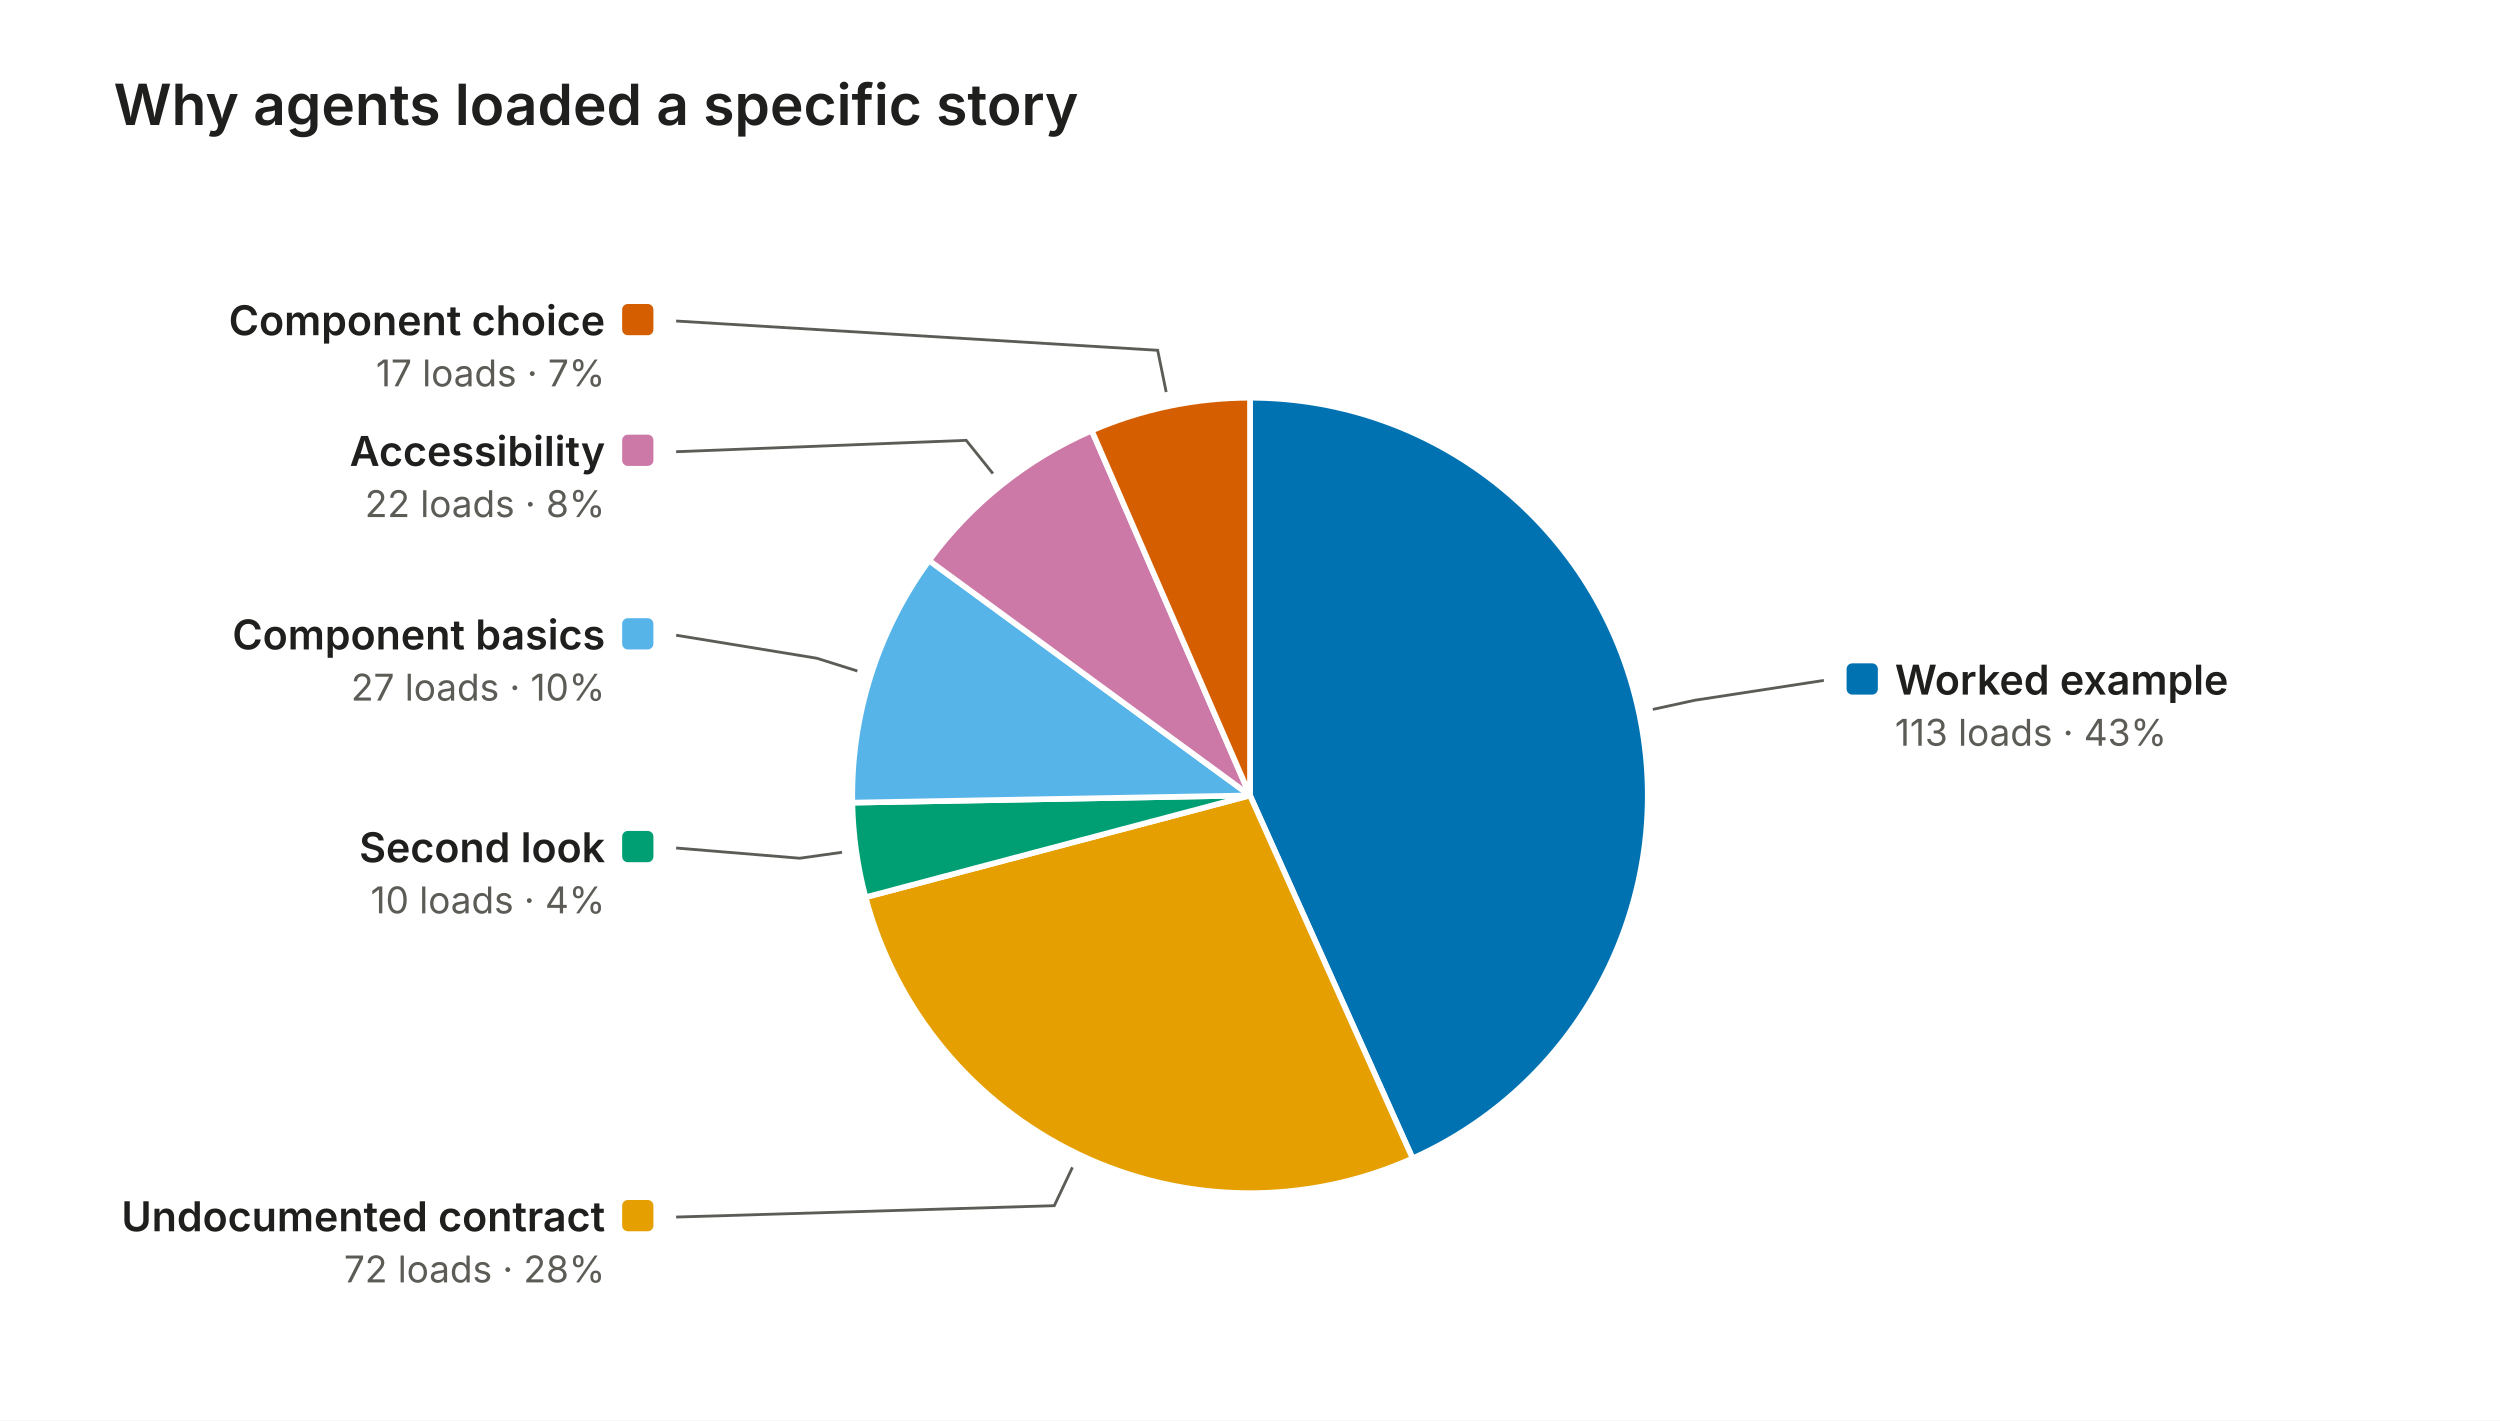
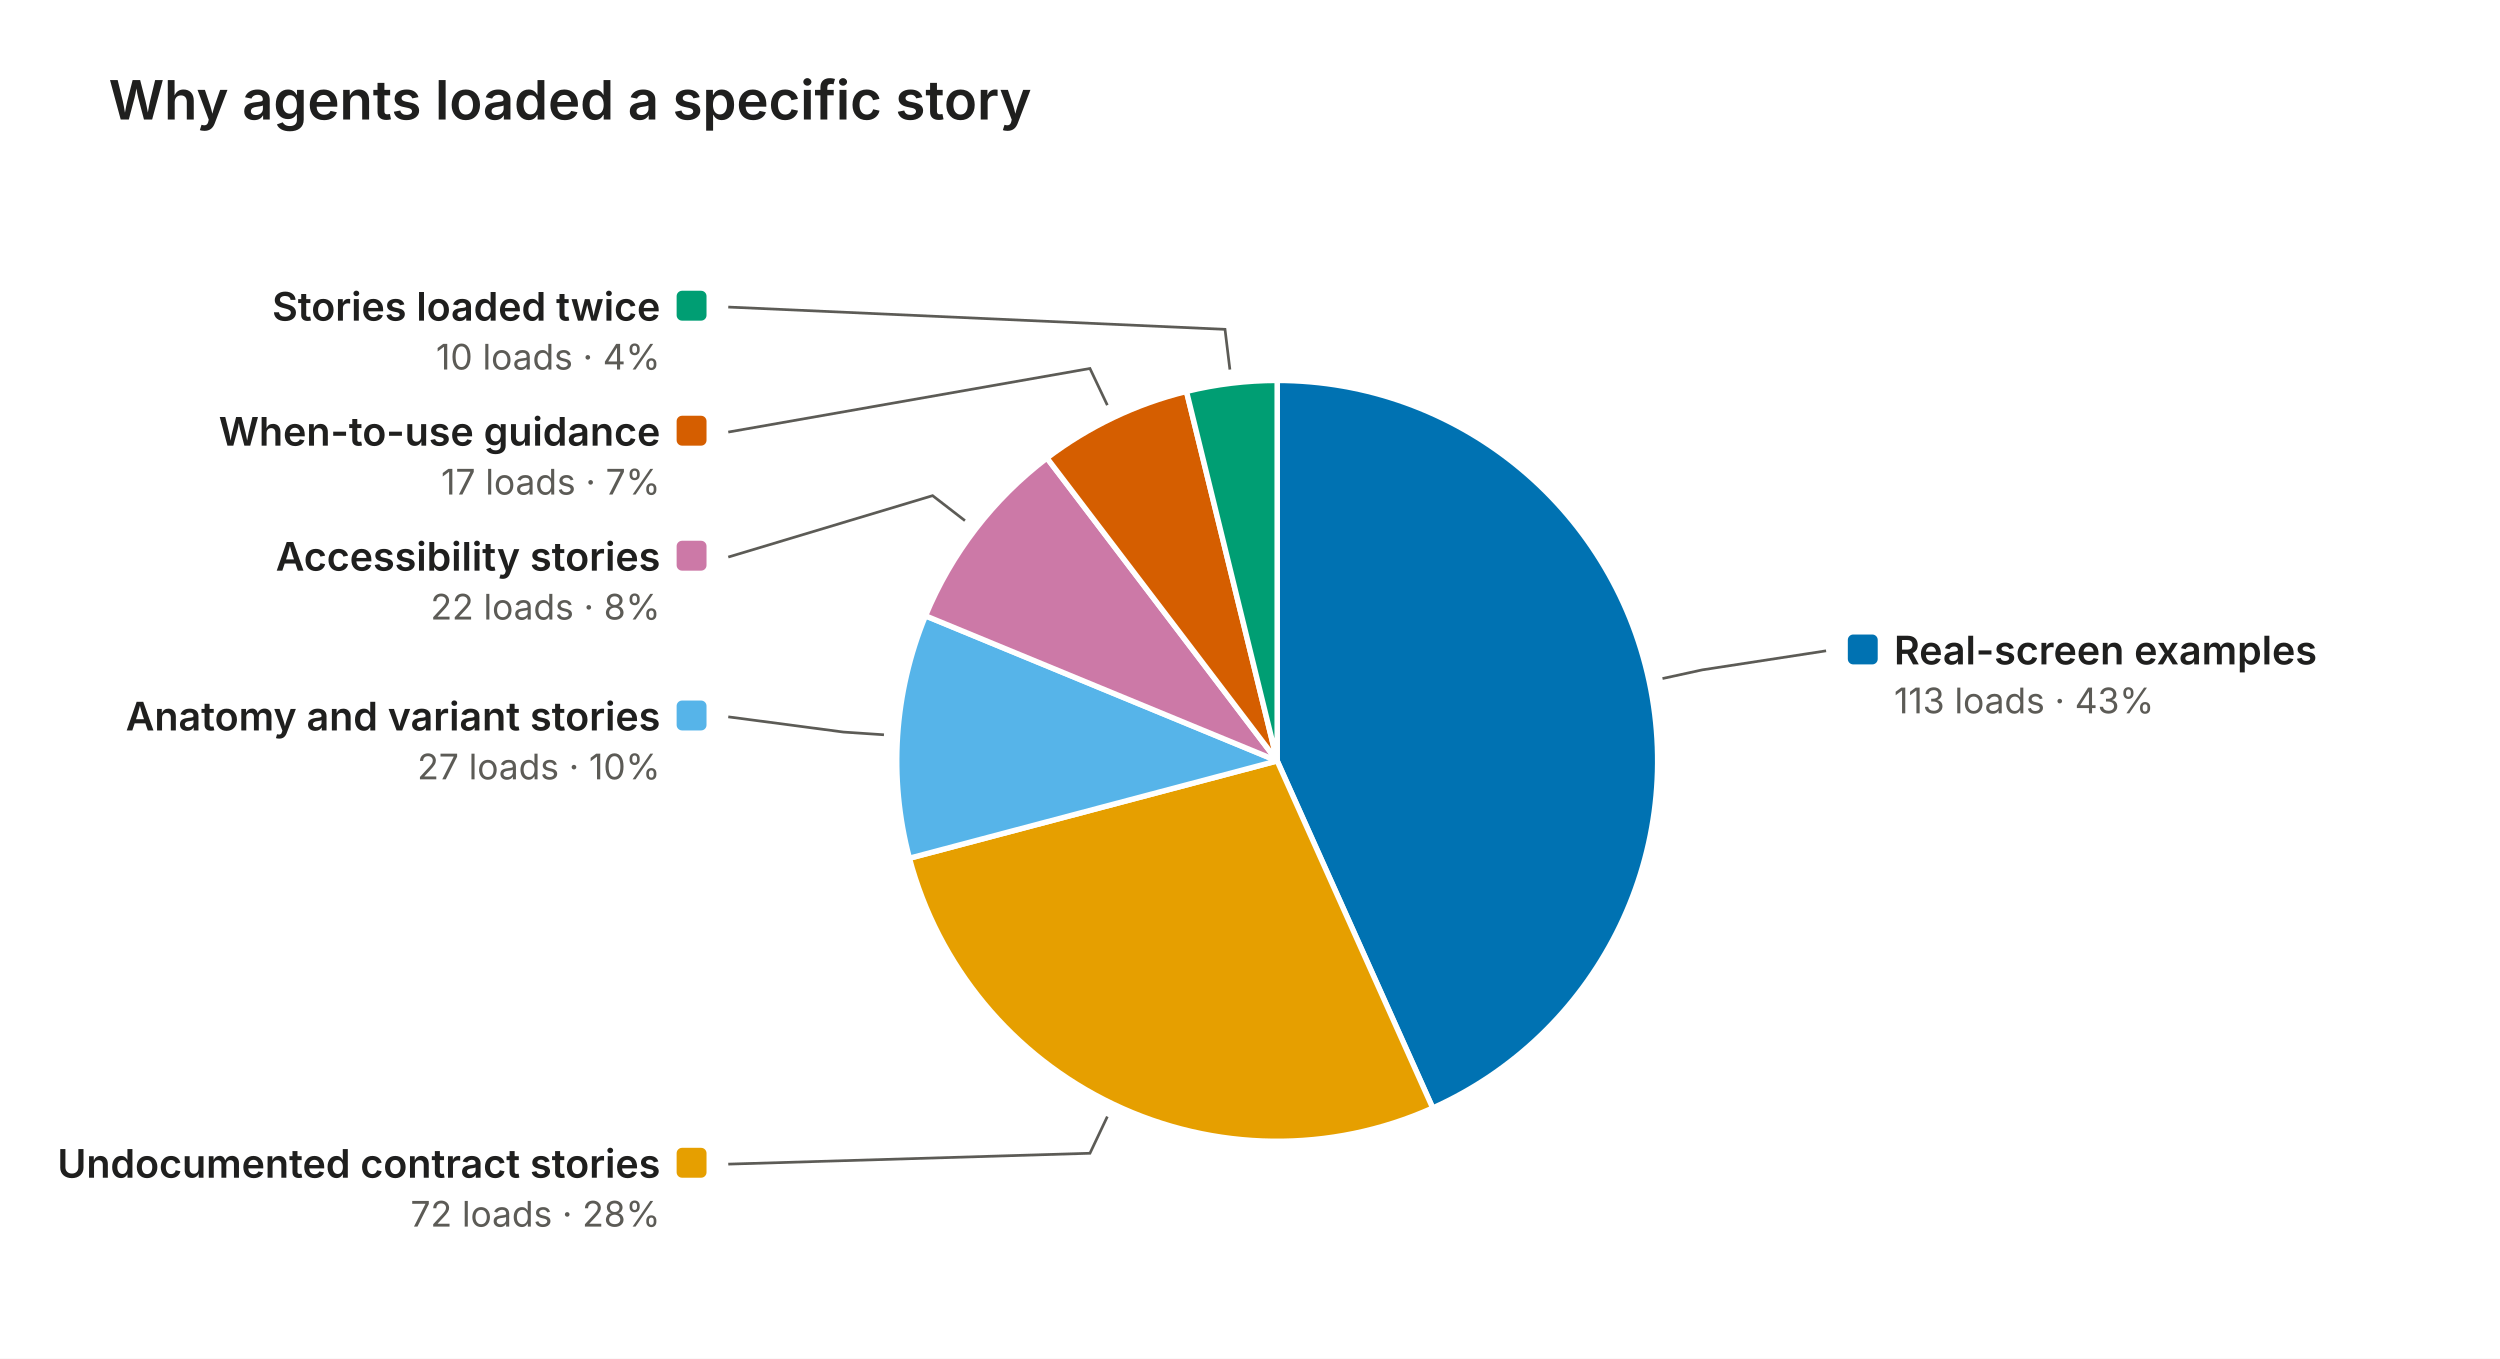
- <svg xmlns="http://www.w3.org/2000/svg" viewBox="0 0 880 500" width="880" height="500" font-family="Inter, 'Helvetica Neue', Arial, sans-serif" role="img">
-   <rect id="background" width="880" height="500" fill="#ffffff" />
+ <svg xmlns="http://www.w3.org/2000/svg" viewBox="0 0 920 500" width="920" height="500" font-family="Inter, 'Helvetica Neue', Arial, sans-serif" role="img">
+   <rect id="background" width="920" height="500" fill="#ffffff" />
  <text id="title" x="40" y="44" font-size="20" font-weight="600" fill="#1f1f1e">Why agents loaded a specific story</text>
  <g id="slices" stroke="#ffffff" stroke-width="2" stroke-linejoin="round">
-     <path id="slice-worked-example" d="M440.0,280.0 L440.00,140.00 A140,140 0 0 1 497.25,407.76 Z" fill="#0072B2" />
-     <path id="slice-undocumented-contract" d="M440.0,280.0 L497.25,407.76 A140,140 0 0 1 304.66,315.83 Z" fill="#E69F00" />
-     <path id="slice-second-look" d="M440.0,280.0 L304.66,315.83 A140,140 0 0 1 300.02,282.53 Z" fill="#009E73" />
-     <path id="slice-component-basics" d="M440.0,280.0 L300.02,282.53 A140,140 0 0 1 327.04,197.30 Z" fill="#56B4E9" />
-     <path id="slice-accessibility" d="M440.0,280.0 L327.04,197.30 A140,140 0 0 1 384.29,151.56 Z" fill="#CC79A7" />
-     <path id="slice-component-choice" d="M440.0,280.0 L384.29,151.56 A140,140 0 0 1 440.00,140.00 Z" fill="#D55E00" />
+     <path id="slice-real-screen-examples" d="M470.0,280.0 L470.00,140.00 A140,140 0 0 1 527.25,407.76 Z" fill="#0072B2" />
+     <path id="slice-undocumented-contract-stories" d="M470.0,280.0 L527.25,407.76 A140,140 0 0 1 334.66,315.83 Z" fill="#E69F00" />
+     <path id="slice-anatomy-and-variant-stories" d="M470.0,280.0 L334.66,315.83 A140,140 0 0 1 340.58,226.62 Z" fill="#56B4E9" />
+     <path id="slice-accessibility-stories" d="M470.0,280.0 L340.58,226.62 A140,140 0 0 1 385.28,168.55 Z" fill="#CC79A7" />
+     <path id="slice-when-to-use-guidance" d="M470.0,280.0 L385.28,168.55 A140,140 0 0 1 436.62,144.04 Z" fill="#D55E00" />
+     <path id="slice-stories-loaded-twice" d="M470.0,280.0 L436.62,144.04 A140,140 0 0 1 470.00,140.00 Z" fill="#009E73" />
  </g>
  <g id="leaders" fill="none" stroke="#5c5b56" stroke-width="1">
-     <polyline points="581.8,249.7 596.5,246.5 642.0,239.5" />
-     <polyline points="377.5,410.9 371.1,424.4 238.0,428.4" />
-     <polyline points="296.4,300.0 281.5,302.1 238.0,298.5" />
-     <polyline points="301.8,236.2 287.5,231.7 238.0,223.6" />
-     <polyline points="349.5,166.7 340.1,155.0 238.0,159.0" />
-     <polyline points="410.5,138.0 407.5,123.3 238.0,113.0" />
+     <polyline points="611.8,249.7 626.5,246.5 672.0,239.5" />
+     <polyline points="407.5,410.9 401.1,424.4 268.0,428.4" />
+     <polyline points="325.3,270.4 310.4,269.4 268.0,263.8" />
+     <polyline points="355.1,191.6 343.2,182.4 268.0,205.0" />
+     <polyline points="407.5,149.1 401.1,135.6 268.0,159.0" />
+     <polyline points="452.6,136.0 450.8,121.2 268.0,113.0" />
  </g>
  <g id="labels">
-     <g id="label-worked-example">
-       <rect x="650.0" y="233.5" width="11" height="11" rx="2" fill="#0072B2" />
-       <text x="667.0" y="244.5" font-size="14.5" font-weight="600" fill="#1f1f1e" text-anchor="start">Worked example</text>
-       <text x="667.0" y="262.5" font-size="13" fill="#5c5b56" text-anchor="start">113 loads · 43%</text>
+     <g id="label-real-screen-examples">
+       <rect x="680.0" y="233.5" width="11" height="11" rx="2" fill="#0072B2" />
+       <text x="697.0" y="244.5" font-size="14.5" font-weight="600" fill="#1f1f1e" text-anchor="start">Real-screen examples</text>
+       <text x="697.0" y="262.5" font-size="13" fill="#5c5b56" text-anchor="start">113 loads · 43%</text>
    </g>
-     <g id="label-undocumented-contract">
-       <rect x="219.0" y="422.4" width="11" height="11" rx="2" fill="#E69F00" />
-       <text x="213.0" y="433.4" font-size="14.5" font-weight="600" fill="#1f1f1e" text-anchor="end">Undocumented contract</text>
-       <text x="213.0" y="451.4" font-size="13" fill="#5c5b56" text-anchor="end">72 loads · 28%</text>
+     <g id="label-undocumented-contract-stories">
+       <rect x="249.0" y="422.4" width="11" height="11" rx="2" fill="#E69F00" />
+       <text x="243.0" y="433.4" font-size="14.5" font-weight="600" fill="#1f1f1e" text-anchor="end">Undocumented contract stories</text>
+       <text x="243.0" y="451.4" font-size="13" fill="#5c5b56" text-anchor="end">72 loads · 28%</text>
    </g>
-     <g id="label-second-look">
-       <rect x="219.0" y="292.5" width="11" height="11" rx="2" fill="#009E73" />
-       <text x="213.0" y="303.5" font-size="14.5" font-weight="600" fill="#1f1f1e" text-anchor="end">Second look</text>
-       <text x="213.0" y="321.5" font-size="13" fill="#5c5b56" text-anchor="end">10 loads · 4%</text>
+     <g id="label-anatomy-and-variant-stories">
+       <rect x="249.0" y="257.8" width="11" height="11" rx="2" fill="#56B4E9" />
+       <text x="243.0" y="268.8" font-size="14.5" font-weight="600" fill="#1f1f1e" text-anchor="end">Anatomy and variant stories</text>
+       <text x="243.0" y="286.8" font-size="13" fill="#5c5b56" text-anchor="end">27 loads · 10%</text>
    </g>
-     <g id="label-component-basics">
-       <rect x="219.0" y="217.6" width="11" height="11" rx="2" fill="#56B4E9" />
-       <text x="213.0" y="228.6" font-size="14.5" font-weight="600" fill="#1f1f1e" text-anchor="end">Component basics</text>
-       <text x="213.0" y="246.6" font-size="13" fill="#5c5b56" text-anchor="end">27 loads · 10%</text>
+     <g id="label-accessibility-stories">
+       <rect x="249.0" y="199.0" width="11" height="11" rx="2" fill="#CC79A7" />
+       <text x="243.0" y="210.0" font-size="14.5" font-weight="600" fill="#1f1f1e" text-anchor="end">Accessibility stories</text>
+       <text x="243.0" y="228.0" font-size="13" fill="#5c5b56" text-anchor="end">22 loads · 8%</text>
    </g>
-     <g id="label-accessibility">
-       <rect x="219.0" y="153.0" width="11" height="11" rx="2" fill="#CC79A7" />
-       <text x="213.0" y="164.0" font-size="14.5" font-weight="600" fill="#1f1f1e" text-anchor="end">Accessibility</text>
-       <text x="213.0" y="182.0" font-size="13" fill="#5c5b56" text-anchor="end">22 loads · 8%</text>
+     <g id="label-when-to-use-guidance">
+       <rect x="249.0" y="153.0" width="11" height="11" rx="2" fill="#D55E00" />
+       <text x="243.0" y="164.0" font-size="14.5" font-weight="600" fill="#1f1f1e" text-anchor="end">When-to-use guidance</text>
+       <text x="243.0" y="182.0" font-size="13" fill="#5c5b56" text-anchor="end">17 loads · 7%</text>
    </g>
-     <g id="label-component-choice">
-       <rect x="219.0" y="107.0" width="11" height="11" rx="2" fill="#D55E00" />
-       <text x="213.0" y="118.0" font-size="14.5" font-weight="600" fill="#1f1f1e" text-anchor="end">Component choice</text>
-       <text x="213.0" y="136.0" font-size="13" fill="#5c5b56" text-anchor="end">17 loads · 7%</text>
+     <g id="label-stories-loaded-twice">
+       <rect x="249.0" y="107.0" width="11" height="11" rx="2" fill="#009E73" />
+       <text x="243.0" y="118.0" font-size="14.5" font-weight="600" fill="#1f1f1e" text-anchor="end">Stories loaded twice</text>
+       <text x="243.0" y="136.0" font-size="13" fill="#5c5b56" text-anchor="end">10 loads · 4%</text>
    </g>
  </g>
</svg>
